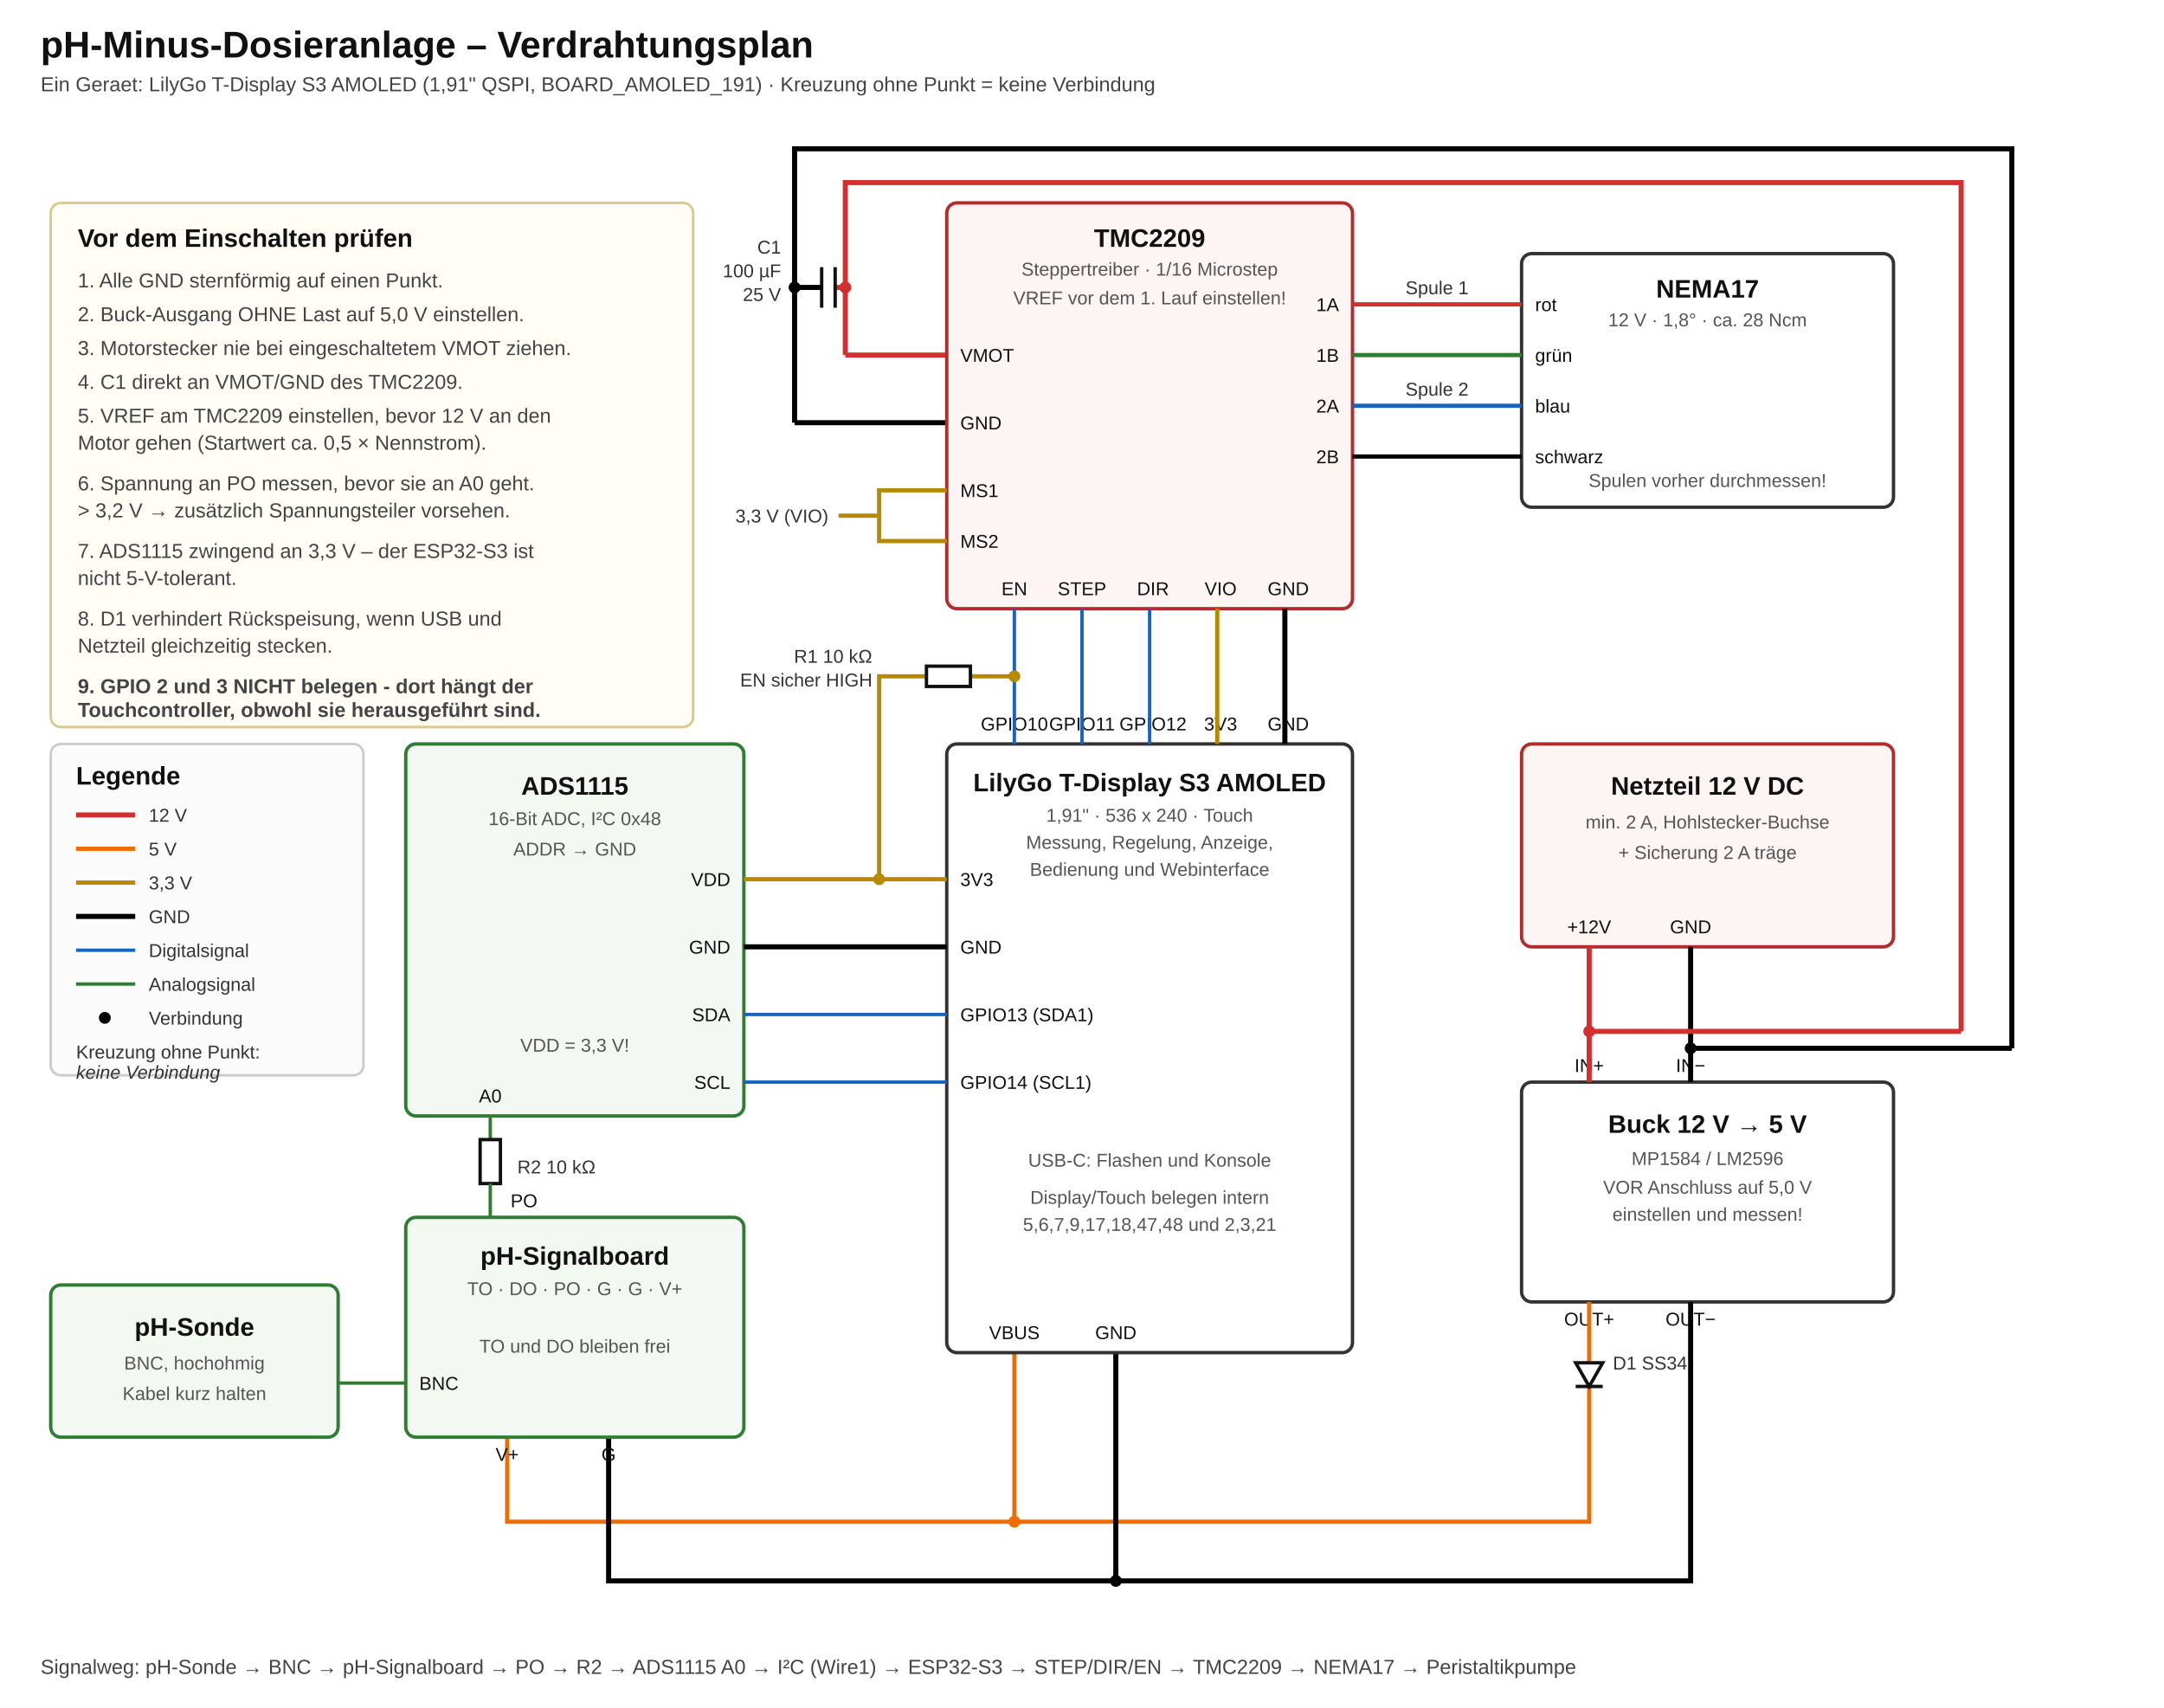
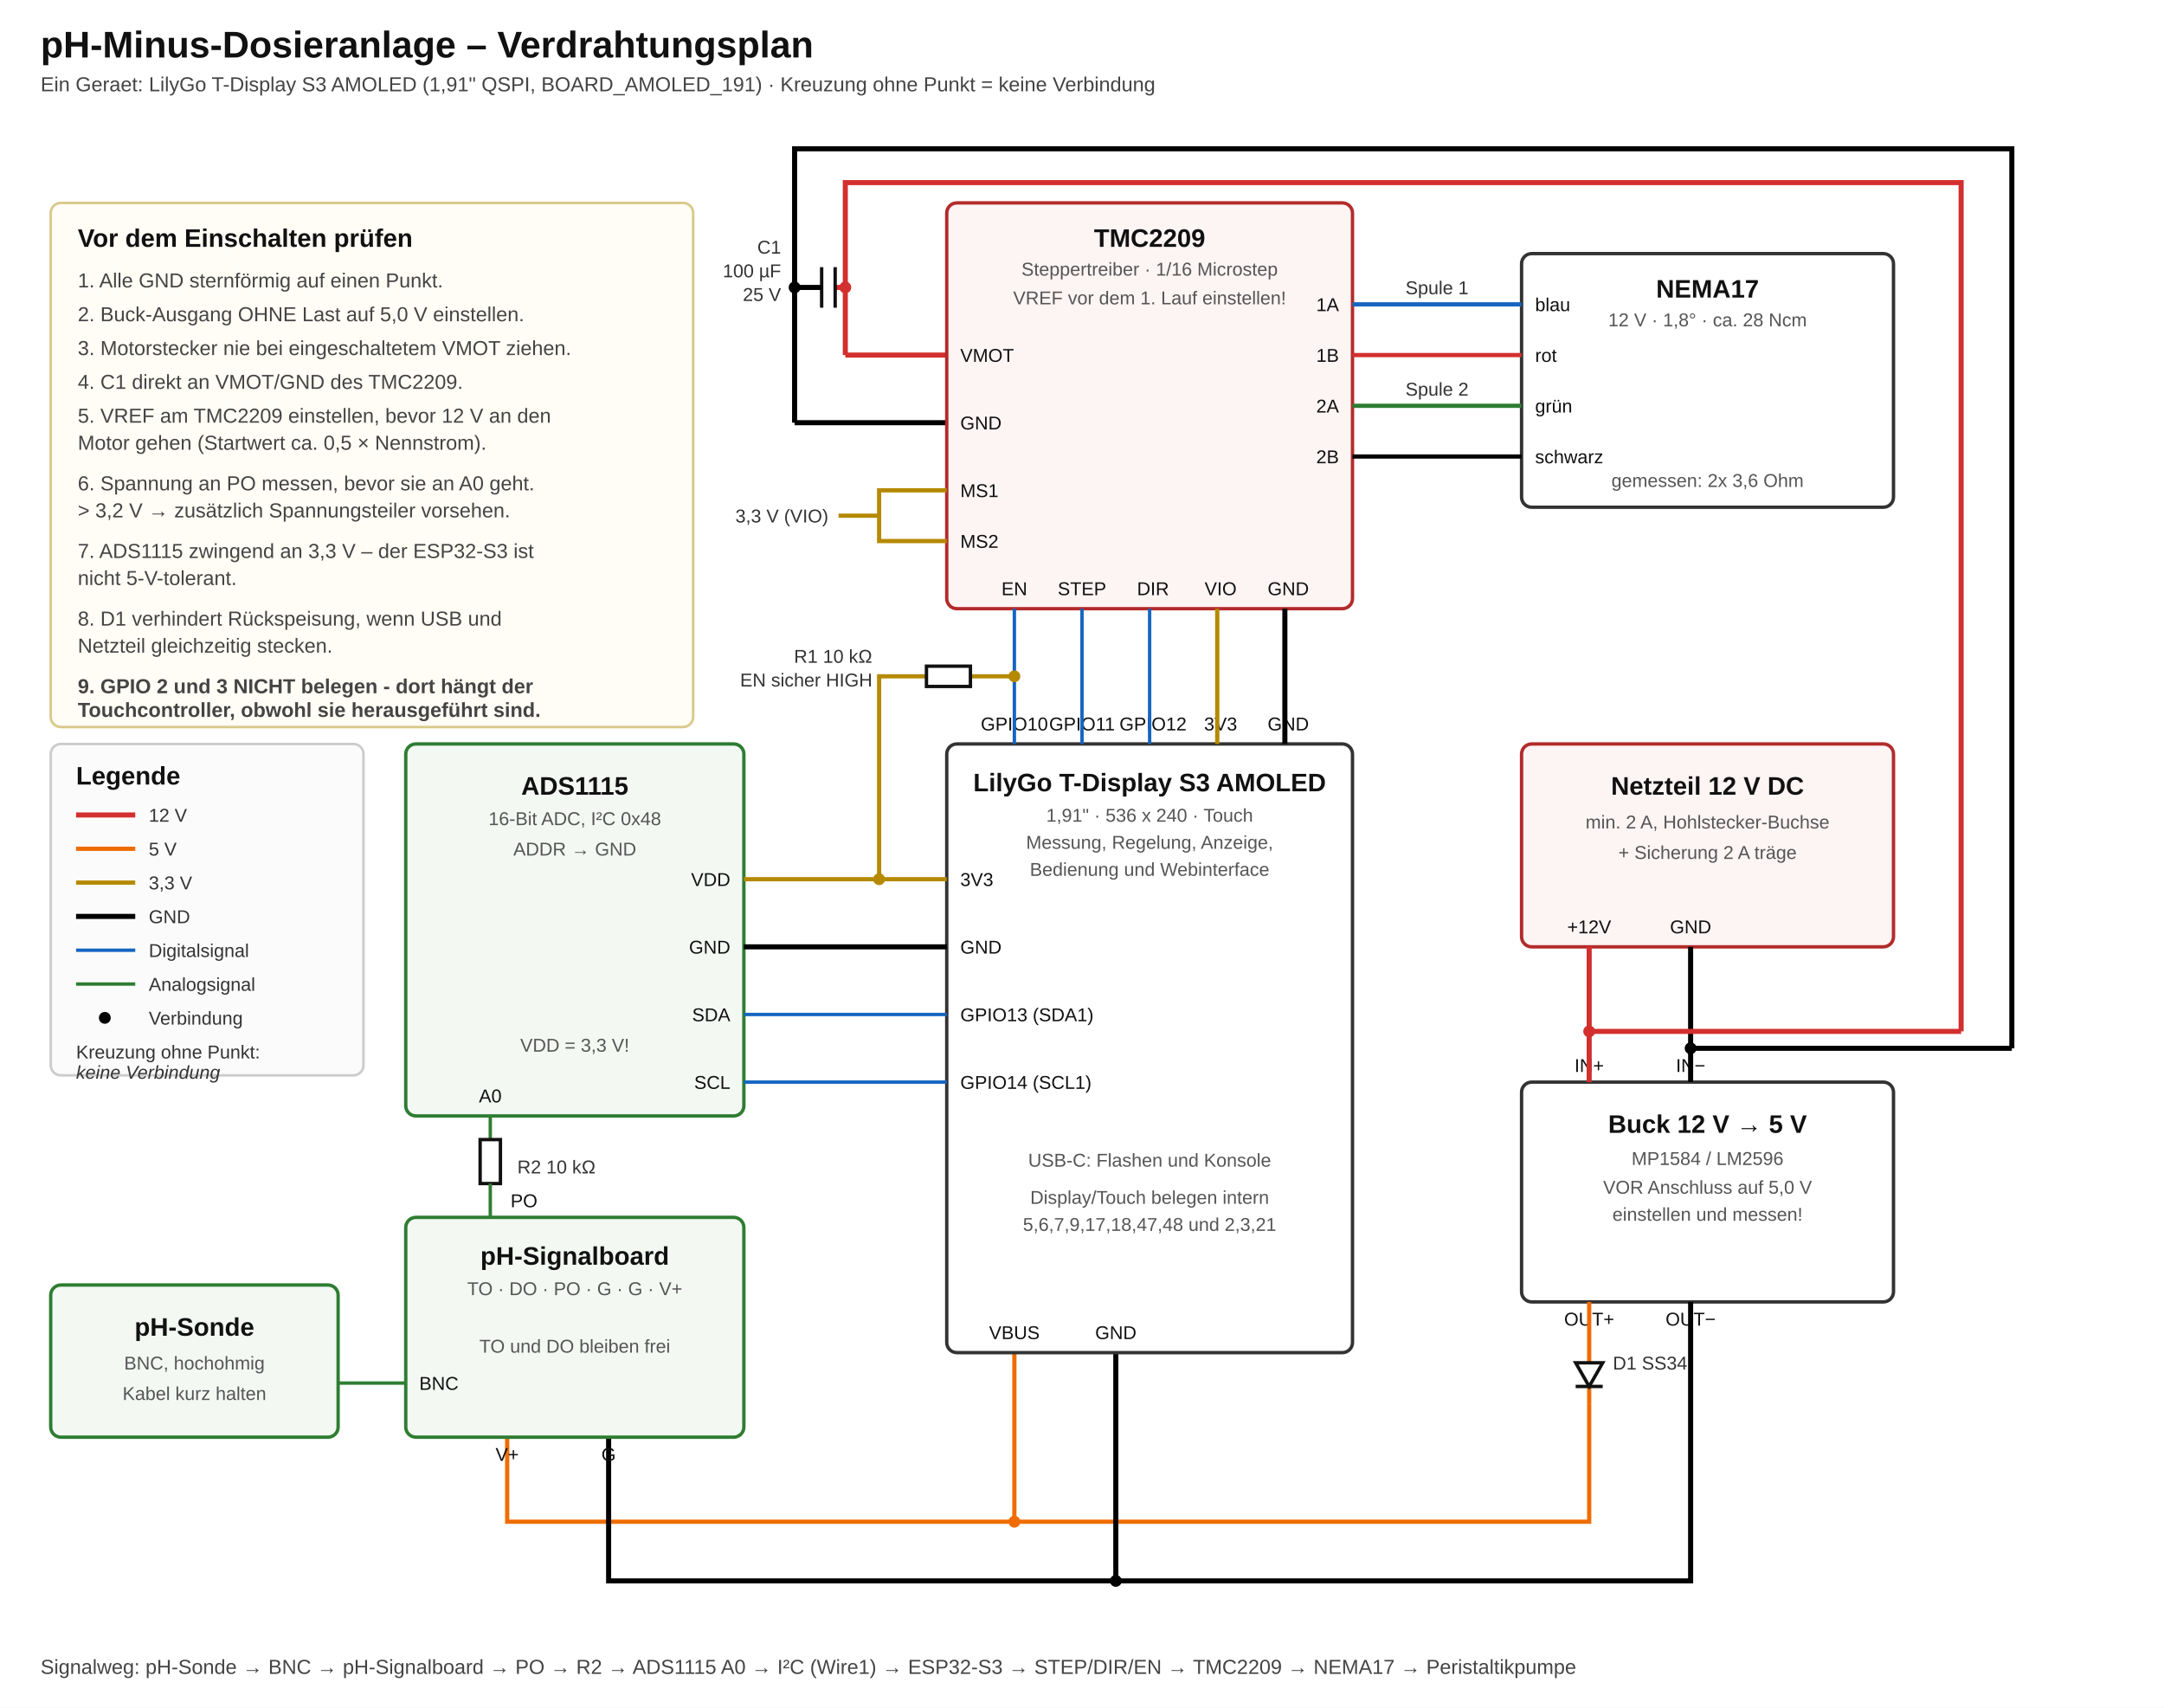
<svg xmlns="http://www.w3.org/2000/svg" viewBox="0 0 1280 1010" width="1280" height="1010" font-family="Segoe UI, Arial, sans-serif">
  <style>
  .bx   { fill:#ffffff; stroke:#333333; stroke-width:2; }
  .bxa  { fill:#f3f8f3; stroke:#2e7d32; stroke-width:2; }
  .bxp  { fill:#fdf4f4; stroke:#b32b2b; stroke-width:2; }
  .bxo  { fill:#fafafa; stroke:#999999; stroke-width:2; stroke-dasharray:6 4; }
  .t    { font-size:15px; font-weight:600; fill:#111; }
  .s    { font-size:11px; fill:#555; }
  .p    { font-size:11px; fill:#111; }
  .lbl  { font-size:11px; fill:#333; }
  .note { font-size:12px; fill:#444; }
  .w12  { stroke:#d32f2f; stroke-width:3; fill:none; }
  .w5   { stroke:#ef6c00; stroke-width:2.5; fill:none; }
  .w33  { stroke:#b58900; stroke-width:2.5; fill:none; }
  .wg   { stroke:#000000; stroke-width:3; fill:none; }
  .wsig { stroke:#1565c0; stroke-width:2; fill:none; }
  .wana { stroke:#2e7d32; stroke-width:2; fill:none; }
  .mr   { stroke:#d32f2f; stroke-width:2.5; fill:none; }
  .mg   { stroke:#2e7d32; stroke-width:2.5; fill:none; }
  .mb   { stroke:#1565c0; stroke-width:2.5; fill:none; }
  .mk   { stroke:#000000; stroke-width:2.5; fill:none; }
  .comp { stroke:#111; stroke-width:2; fill:#fff; }
  .wrf  { stroke:#7b4fc9; stroke-width:2.5; fill:none; stroke-dasharray:9 6; }
  .w5o  { stroke:#ef6c00; stroke-width:2.5; fill:none; stroke-dasharray:7 5; }
</style>
  <rect x="0" y="0" width="1280" height="1010" fill="#ffffff" />
  <text x="24" y="34" font-size="22" font-weight="700" fill="#111">pH-Minus-Dosieranlage – Verdrahtungsplan</text>
  <text x="24" y="54" class="note">Ein Geraet: LilyGo T-Display S3 AMOLED (1,91" QSPI, BOARD_AMOLED_191) · Kreuzung ohne Punkt = keine Verbindung</text>
  <path class="wg" d="M 1190 620 L 1190 88 L 470 88 L 470 250" />
  <path class="w12" d="M 1160 610 L 1160 108 L 500 108 L 500 210" />
  <path class="w12" d="M 500 210 L 560 210" />
  <path class="wg" d="M 470 250 L 560 250" />
  <path class="w12" d="M 500 170 L 494 170" />
  <line x1="494" y1="158" x2="494" y2="182" class="comp" />
  <path d="M 486 158 L 486 182" class="comp" />
  <path class="wg" d="M 486 170 L 470 170" />
  <text x="462" y="150" text-anchor="end" class="lbl">C1</text>
  <text x="462" y="164" text-anchor="end" class="lbl">100 µF</text>
  <text x="462" y="178" text-anchor="end" class="lbl">25 V</text>
  <circle cx="500" cy="170" r="3.5" fill="#d32f2f" />
  <circle cx="470" cy="170" r="3.5" fill="#000" />
  <rect x="560" y="120" width="240" height="240" rx="6" class="bxp" />
  <text x="680" y="146" text-anchor="middle" class="t">TMC2209</text>
  <text x="680" y="163" text-anchor="middle" class="s">Steppertreiber · 1/16 Microstep</text>
  <text x="680" y="180" text-anchor="middle" class="s">VREF vor dem 1. Lauf einstellen!</text>
  <text x="568" y="214" class="p">VMOT</text>
  <text x="568" y="254" class="p">GND</text>
  <text x="568" y="294" class="p">MS1</text>
  <text x="568" y="324" class="p">MS2</text>
  <text x="792" y="184" text-anchor="end" class="p">1A</text>
  <text x="792" y="214" text-anchor="end" class="p">1B</text>
  <text x="792" y="244" text-anchor="end" class="p">2A</text>
  <text x="792" y="274" text-anchor="end" class="p">2B</text>
  <text x="600" y="352" text-anchor="middle" class="p">EN</text>
  <text x="640" y="352" text-anchor="middle" class="p">STEP</text>
  <text x="682" y="352" text-anchor="middle" class="p">DIR</text>
  <text x="722" y="352" text-anchor="middle" class="p">VIO</text>
  <text x="762" y="352" text-anchor="middle" class="p">GND</text>
  <path class="w33" d="M 560 290 L 520 290 L 520 320 L 560 320" />
  <path class="w33" d="M 520 305 L 496 305" />
  <text x="490" y="309" text-anchor="end" class="lbl">3,3 V (VIO)</text>
  <rect x="900" y="150" width="220" height="150" rx="6" class="bx" />
  <text x="1010" y="176" text-anchor="middle" class="t">NEMA17</text>
  <text x="1010" y="193" text-anchor="middle" class="s">12 V · 1,8° · ca. 28 Ncm</text>
-   <text x="1010" y="288" text-anchor="middle" class="s">Spulen vorher durchmessen!</text>
-   <text x="908" y="184" class="p">rot</text>
-   <text x="908" y="214" class="p">grün</text>
-   <text x="908" y="244" class="p">blau</text>
+   <text x="1010" y="288" text-anchor="middle" class="s">gemessen: 2x 3,6 Ohm</text>
+   <text x="908" y="184" class="p">blau</text>
+   <text x="908" y="214" class="p">rot</text>
+   <text x="908" y="244" class="p">grün</text>
  <text x="908" y="274" class="p">schwarz</text>
-   <path class="mr" d="M 800 180 L 900 180" />
-   <path class="mg" d="M 800 210 L 900 210" />
-   <path class="mb" d="M 800 240 L 900 240" />
+   <path class="mb" d="M 800 180 L 900 180" />
+   <path class="mr" d="M 800 210 L 900 210" />
+   <path class="mg" d="M 800 240 L 900 240" />
  <path class="mk" d="M 800 270 L 900 270" />
  <text x="850" y="174" text-anchor="middle" class="lbl">Spule 1</text>
  <text x="850" y="234" text-anchor="middle" class="lbl">Spule 2</text>
  <rect x="900" y="440" width="220" height="120" rx="6" class="bxp" />
  <text x="1010" y="470" text-anchor="middle" class="t">Netzteil 12 V DC</text>
  <text x="1010" y="490" text-anchor="middle" class="s">min. 2 A, Hohlstecker-Buchse</text>
  <text x="1010" y="508" text-anchor="middle" class="s">+ Sicherung 2 A träge</text>
  <text x="940" y="552" text-anchor="middle" class="p">+12V</text>
  <text x="1000" y="552" text-anchor="middle" class="p">GND</text>
  <rect x="900" y="640" width="220" height="130" rx="6" class="bx" />
  <text x="1010" y="670" text-anchor="middle" class="t">Buck 12 V → 5 V</text>
  <text x="1010" y="689" text-anchor="middle" class="s">MP1584 / LM2596</text>
  <text x="1010" y="706" text-anchor="middle" class="s">VOR Anschluss auf 5,0 V</text>
  <text x="1010" y="722" text-anchor="middle" class="s">einstellen und messen!</text>
  <text x="940" y="634" text-anchor="middle" class="p">IN+</text>
  <text x="1000" y="634" text-anchor="middle" class="p">IN−</text>
  <text x="940" y="784" text-anchor="middle" class="p">OUT+</text>
  <text x="1000" y="784" text-anchor="middle" class="p">OUT−</text>
  <path class="w12" d="M 940 560 L 940 640" />
  <path class="wg" d="M 1000 560 L 1000 640" />
  <path class="w12" d="M 940 610 L 1160 610" />
  <path class="wg" d="M 1000 620 L 1190 620" />
  <circle cx="940" cy="610" r="3.5" fill="#d32f2f" />
  <circle cx="1000" cy="620" r="3.5" fill="#000" />
  <path class="w5" d="M 940 770 L 940 830" />
  <path d="M 932 806 L 948 806 L 940 820 Z" class="comp" />
  <line x1="932" y1="820" x2="948" y2="820" class="comp" />
  <text x="954" y="810" class="lbl">D1 SS34</text>
  <path class="w5" d="M 940 830 L 940 900 L 600 900 L 600 800" />
  <path class="w5" d="M 600 900 L 300 900 L 300 850" />
  <circle cx="600" cy="900" r="3.5" fill="#ef6c00" />
  <path class="wg" d="M 1000 770 L 1000 935 L 660 935 L 660 800" />
  <path class="wg" d="M 660 935 L 360 935 L 360 850" />
  <circle cx="660" cy="935" r="3.5" fill="#000" />
  <rect x="560" y="440" width="240" height="360" rx="6" class="bx" />
  <text x="680" y="468" text-anchor="middle" class="t">LilyGo T-Display S3 AMOLED</text>
  <text x="680" y="486" text-anchor="middle" class="s">1,91" · 536 x 240 · Touch</text>
  <text x="680" y="502" text-anchor="middle" class="s">Messung, Regelung, Anzeige,</text>
  <text x="680" y="518" text-anchor="middle" class="s">Bedienung und Webinterface</text>
  <text x="680" y="690" text-anchor="middle" class="s">USB-C: Flashen und Konsole</text>
  <text x="680" y="712" text-anchor="middle" class="s">Display/Touch belegen intern</text>
  <text x="680" y="728" text-anchor="middle" class="s">5,6,7,9,17,18,47,48 und 2,3,21</text>
  <text x="600" y="432" text-anchor="middle" class="p">GPIO10</text>
  <text x="640" y="432" text-anchor="middle" class="p">GPIO11</text>
  <text x="682" y="432" text-anchor="middle" class="p">GPIO12</text>
  <text x="722" y="432" text-anchor="middle" class="p">3V3</text>
  <text x="762" y="432" text-anchor="middle" class="p">GND</text>
  <text x="568" y="524" class="p">3V3</text>
  <text x="568" y="564" class="p">GND</text>
  <text x="568" y="604" class="p">GPIO13 (SDA1)</text>
  <text x="568" y="644" class="p">GPIO14 (SCL1)</text>
  <text x="600" y="792" text-anchor="middle" class="p">VBUS</text>
  <text x="660" y="792" text-anchor="middle" class="p">GND</text>
  <path class="wsig" d="M 600 440 L 600 360" />
  <path class="wsig" d="M 640 440 L 640 360" />
  <path class="wsig" d="M 680 440 L 680 360" />
  <path class="w33" d="M 720 440 L 720 360" />
  <path class="wg" d="M 760 440 L 760 360" />
  <path class="w33" d="M 600 400 L 545 400 L 520 400 L 520 520" />
  <rect x="548" y="394" width="26" height="12" class="comp" />
  <circle cx="600" cy="400" r="3.5" fill="#b58900" />
  <circle cx="520" cy="520" r="3.5" fill="#b58900" />
  <text x="516" y="392" text-anchor="end" class="lbl">R1 10 kΩ</text>
  <text x="516" y="406" text-anchor="end" class="lbl">EN sicher HIGH</text>
  <rect x="240" y="440" width="200" height="220" rx="6" class="bxa" />
  <text x="340" y="470" text-anchor="middle" class="t">ADS1115</text>
  <text x="340" y="488" text-anchor="middle" class="s">16-Bit ADC, I²C 0x48</text>
  <text x="340" y="506" text-anchor="middle" class="s">ADDR → GND</text>
  <text x="340" y="622" text-anchor="middle" class="s">VDD = 3,3 V!</text>
  <text x="432" y="524" text-anchor="end" class="p">VDD</text>
  <text x="432" y="564" text-anchor="end" class="p">GND</text>
  <text x="432" y="604" text-anchor="end" class="p">SDA</text>
  <text x="432" y="644" text-anchor="end" class="p">SCL</text>
  <text x="290" y="652" text-anchor="middle" class="p">A0</text>
  <path class="w33" d="M 440 520 L 560 520" />
  <path class="wg" d="M 440 560 L 560 560" />
  <path class="wsig" d="M 440 600 L 560 600" />
  <path class="wsig" d="M 440 640 L 560 640" />
  <path class="wana" d="M 290 660 L 290 674" />
  <rect x="284" y="674" width="12" height="26" class="comp" />
  <path class="wana" d="M 290 700 L 290 720" />
  <text x="306" y="694" class="lbl">R2 10 kΩ</text>
  <rect x="240" y="720" width="200" height="130" rx="6" class="bxa" />
  <text x="340" y="748" text-anchor="middle" class="t">pH-Signalboard</text>
  <text x="340" y="766" text-anchor="middle" class="s">TO · DO · PO · G · G · V+</text>
  <text x="340" y="800" text-anchor="middle" class="s">TO und DO bleiben frei</text>
  <text x="302" y="714" class="p">PO</text>
  <text x="300" y="864" text-anchor="middle" class="p">V+</text>
  <text x="360" y="864" text-anchor="middle" class="p">G</text>
  <text x="248" y="822" class="p">BNC</text>
  <rect x="30" y="760" width="170" height="90" rx="6" class="bxa" />
  <text x="115" y="790" text-anchor="middle" class="t">pH-Sonde</text>
  <text x="115" y="810" text-anchor="middle" class="s">BNC, hochohmig</text>
  <text x="115" y="828" text-anchor="middle" class="s">Kabel kurz halten</text>
  <path class="wana" d="M 200 818 L 240 818" />
  <rect x="30" y="440" width="185" height="196" rx="6" fill="#fbfbfb" stroke="#ccc" stroke-width="1.5" />
  <text x="45" y="464" class="t">Legende</text>
  <line x1="45" y1="482" x2="80" y2="482" class="w12" />
  <text x="88" y="486" class="lbl">12 V</text>
  <line x1="45" y1="502" x2="80" y2="502" class="w5" />
  <text x="88" y="506" class="lbl">5 V</text>
  <line x1="45" y1="522" x2="80" y2="522" class="w33" />
  <text x="88" y="526" class="lbl">3,3 V</text>
  <line x1="45" y1="542" x2="80" y2="542" class="wg" />
  <text x="88" y="546" class="lbl">GND</text>
  <line x1="45" y1="562" x2="80" y2="562" class="wsig" />
  <text x="88" y="566" class="lbl">Digitalsignal</text>
  <line x1="45" y1="582" x2="80" y2="582" class="wana" />
  <text x="88" y="586" class="lbl">Analogsignal</text>
  <circle cx="62" cy="602" r="3.5" fill="#000" />
  <text x="88" y="606" class="lbl">Verbindung</text>
  <text x="45" y="626" class="lbl">Kreuzung ohne Punkt:</text>
  <text x="45" y="638" class="lbl" font-style="italic">keine Verbindung</text>
  <rect x="30" y="120" width="380" height="310" rx="6" fill="#fffdf5" stroke="#d9c98a" stroke-width="1.5" />
  <text x="46" y="146" class="t">Vor dem Einschalten prüfen</text>
  <text x="46" y="170" class="note">1. Alle GND sternförmig auf einen Punkt.</text>
  <text x="46" y="190" class="note">2. Buck-Ausgang OHNE Last auf 5,0 V einstellen.</text>
  <text x="46" y="210" class="note">3. Motorstecker nie bei eingeschaltetem VMOT ziehen.</text>
  <text x="46" y="230" class="note">4. C1 direkt an VMOT/GND des TMC2209.</text>
  <text x="46" y="250" class="note">5. VREF am TMC2209 einstellen, bevor 12 V an den</text>
  <text x="46" y="266" class="note">    Motor gehen (Startwert ca. 0,5 × Nennstrom).</text>
  <text x="46" y="290" class="note">6. Spannung an PO messen, bevor sie an A0 geht.</text>
  <text x="46" y="306" class="note">    &gt; 3,2 V → zusätzlich Spannungsteiler vorsehen.</text>
  <text x="46" y="330" class="note">7. ADS1115 zwingend an 3,3 V – der ESP32-S3 ist</text>
  <text x="46" y="346" class="note">    nicht 5-V-tolerant.</text>
  <text x="46" y="370" class="note">8. D1 verhindert Rückspeisung, wenn USB und</text>
  <text x="46" y="386" class="note">    Netzteil gleichzeitig stecken.</text>
  <text x="46" y="410" class="note" font-weight="600">9. GPIO 2 und 3 NICHT belegen - dort hängt der</text>
  <text x="46" y="424" class="note" font-weight="600">    Touchcontroller, obwohl sie herausgeführt sind.</text>
  <text x="24" y="990" class="note">Signalweg: pH-Sonde → BNC → pH-Signalboard → PO → R2 → ADS1115 A0 → I²C (Wire1) → ESP32-S3 → STEP/DIR/EN → TMC2209 → NEMA17 → Peristaltikpumpe</text>
</svg>
